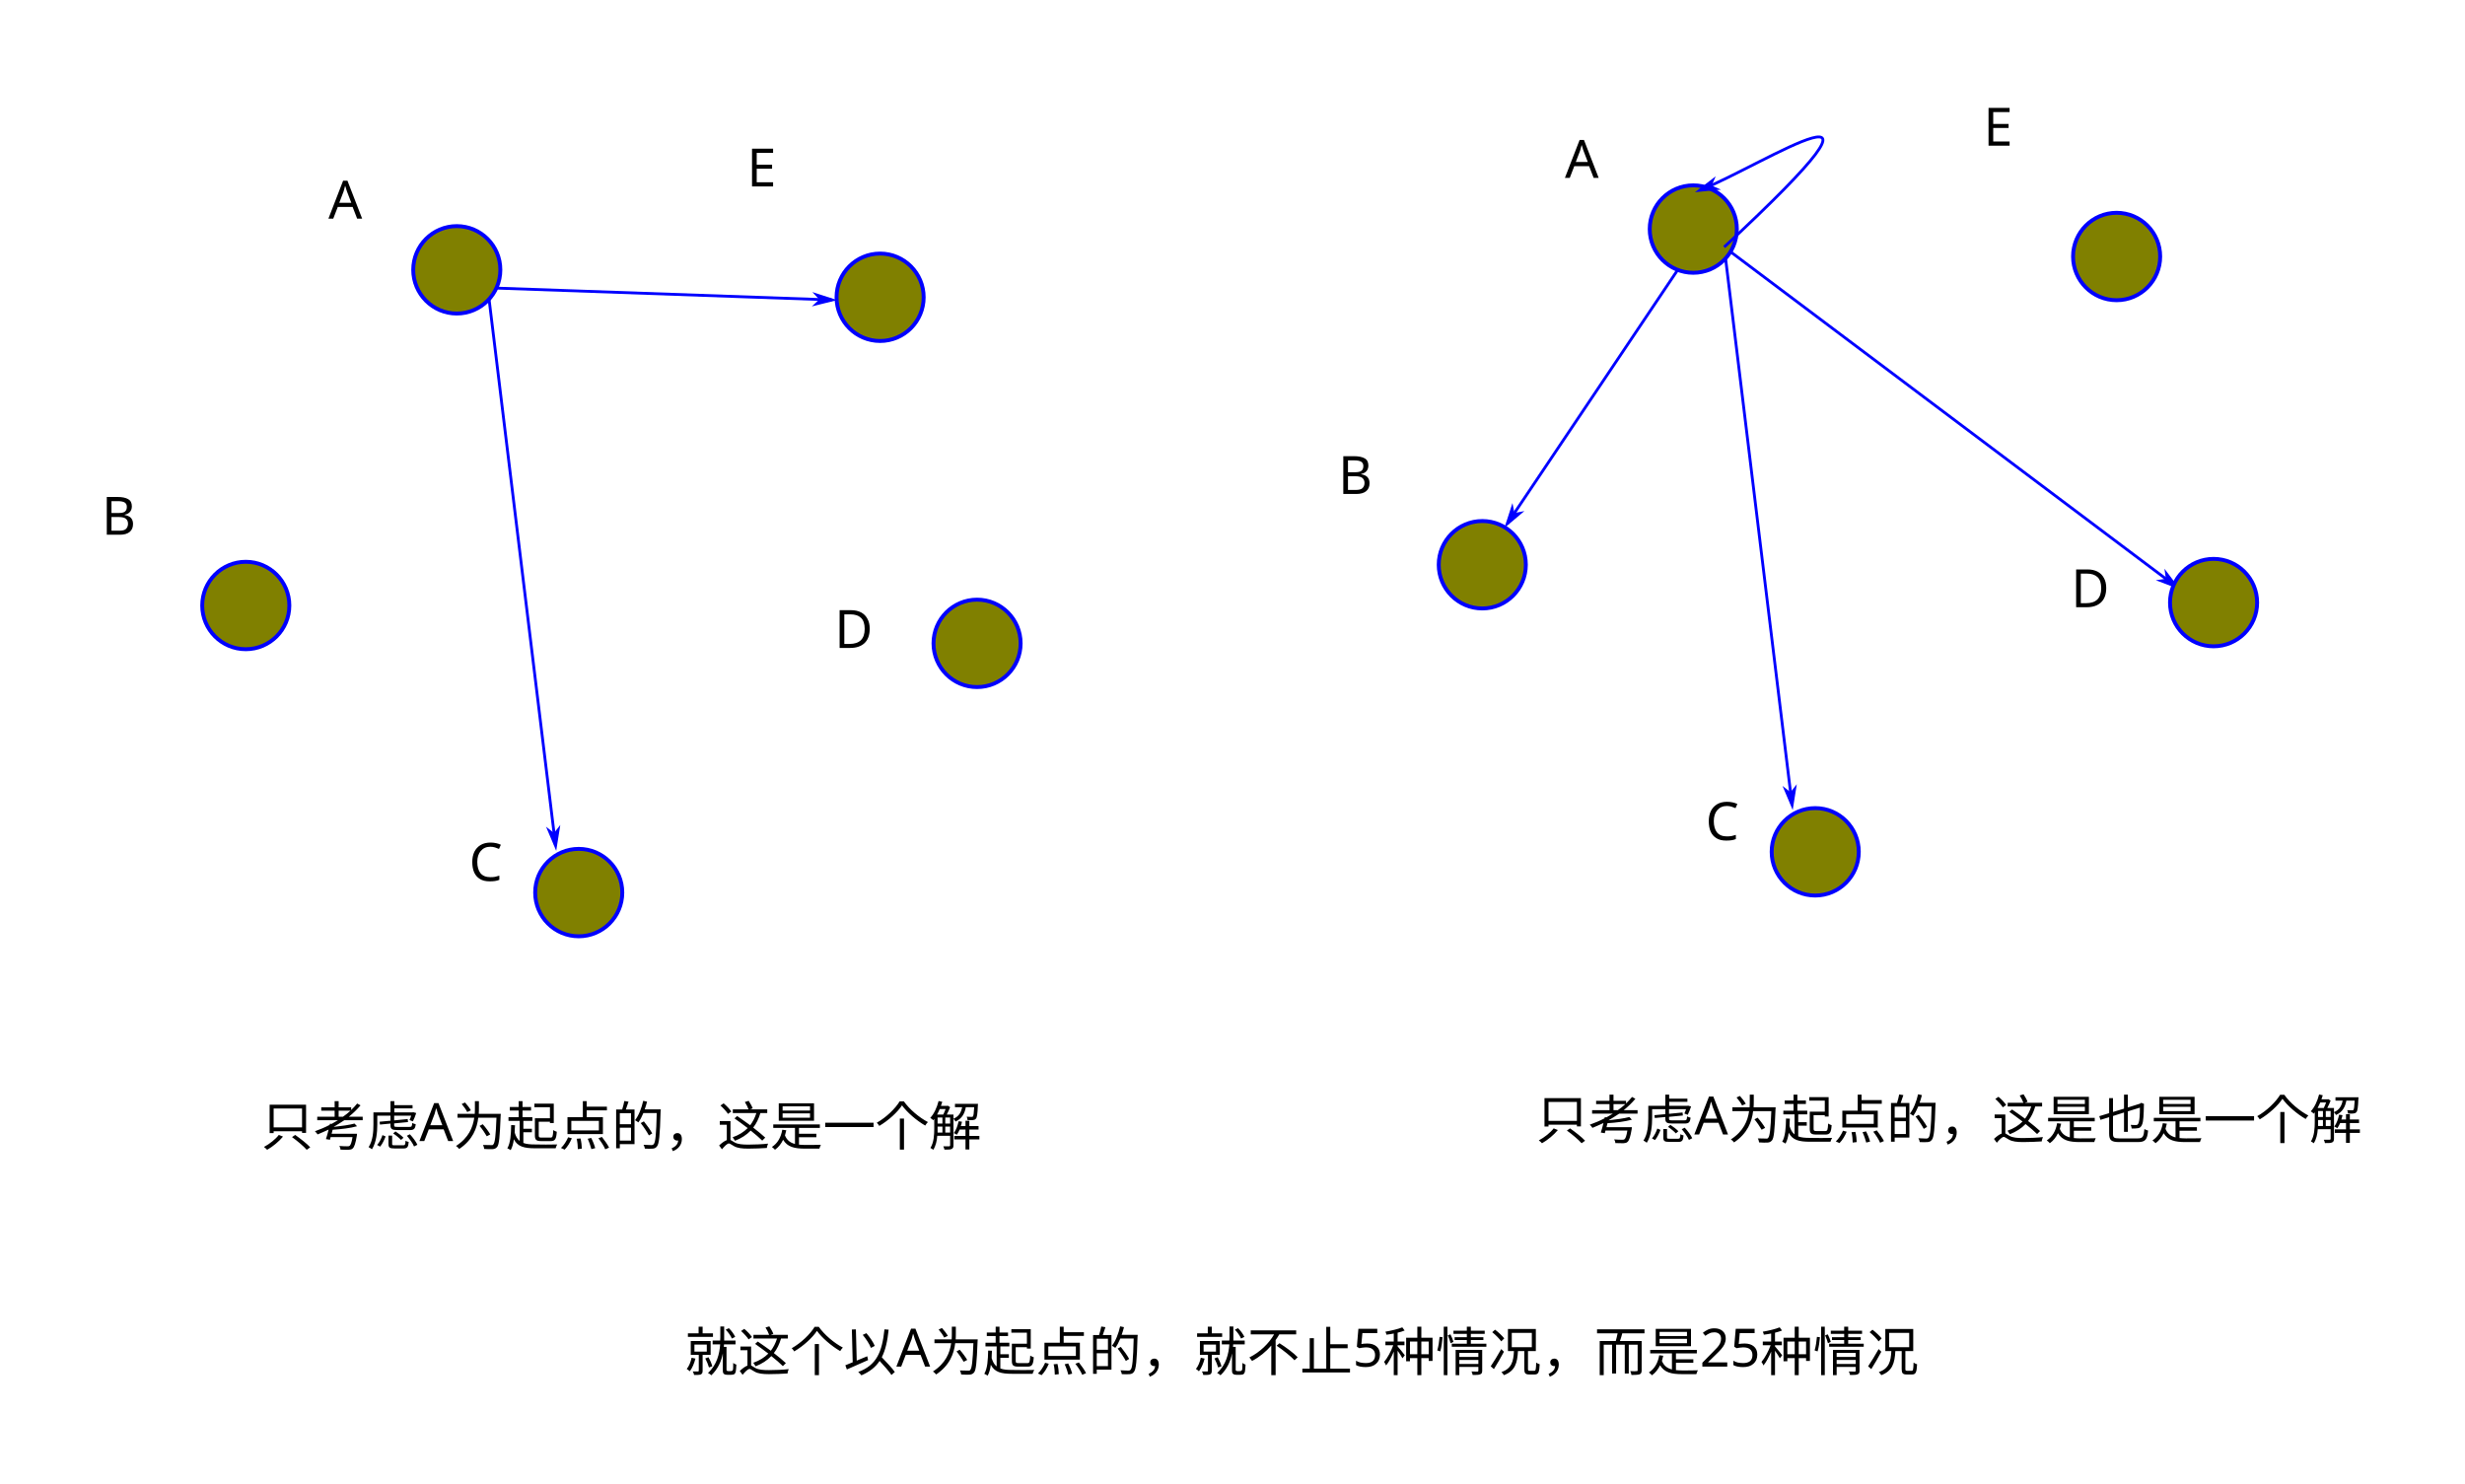
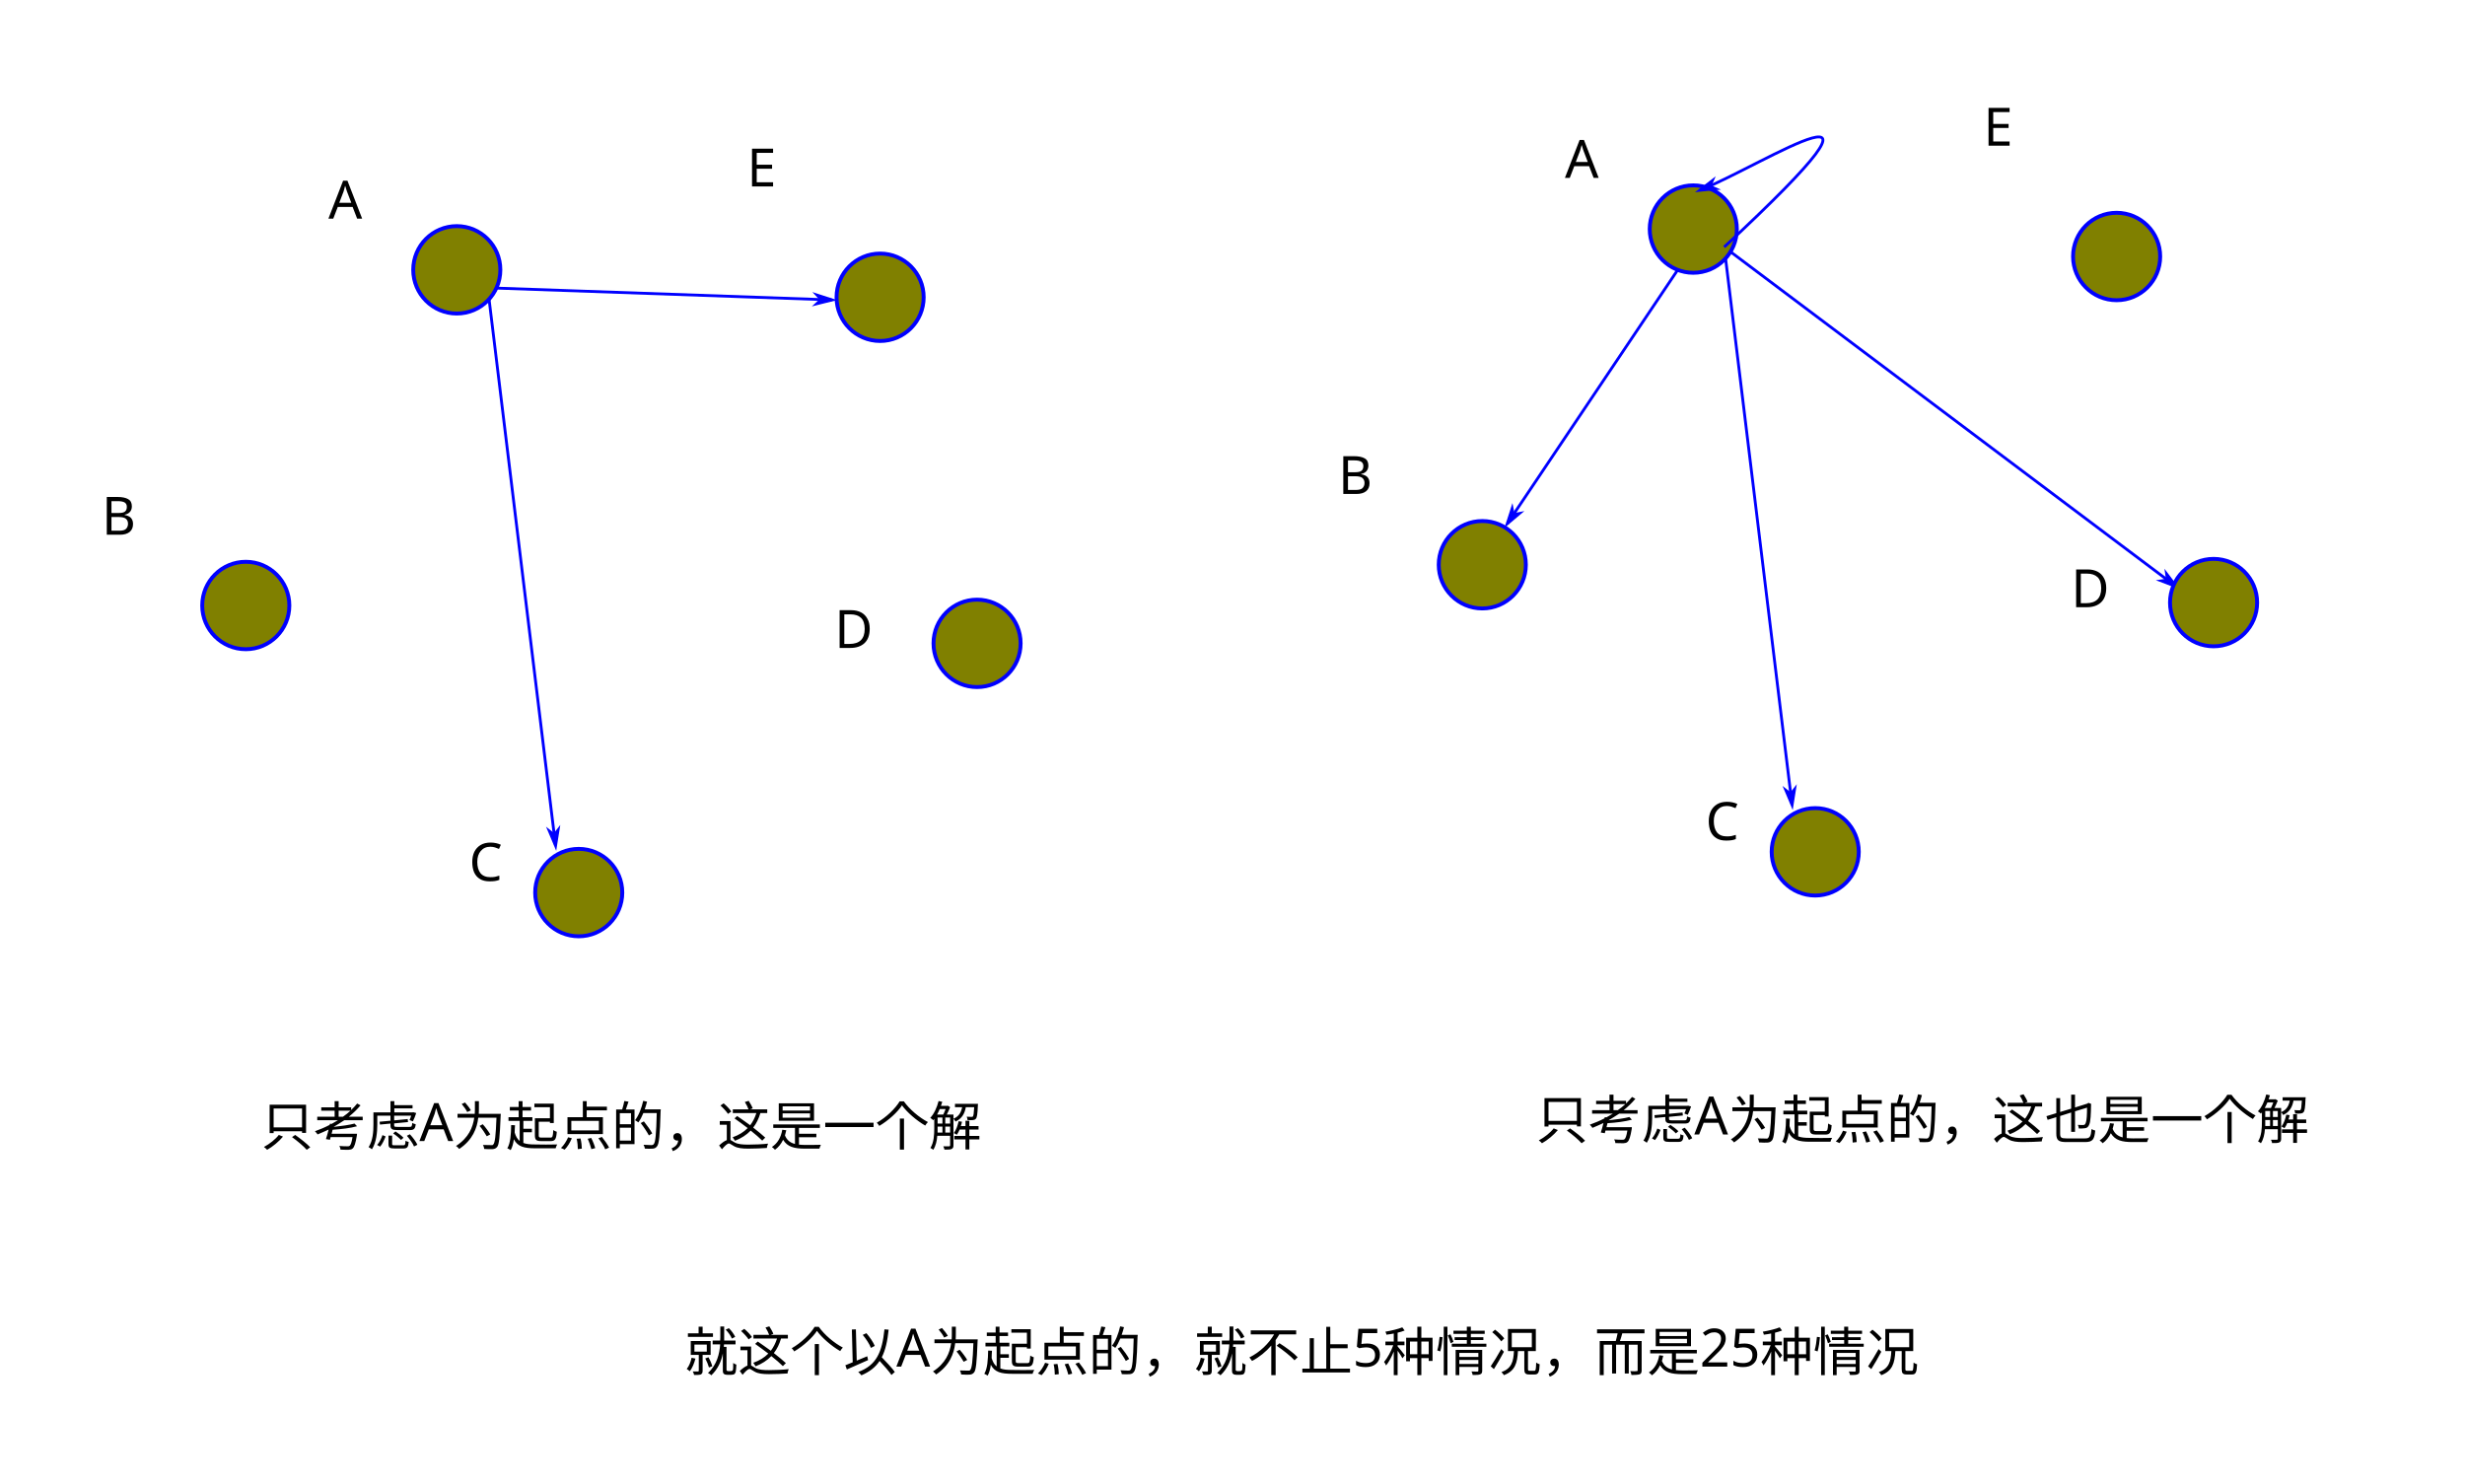
<svg xmlns="http://www.w3.org/2000/svg" width="230.5mm" height="138.719mm" viewBox="0 0 230.5 138.719" version="1.1" id="svg8">
  <defs id="defs2">
    <marker style="overflow:visible" id="Arrow1Mend" refX="0" refY="0" orient="auto">
      <path transform="matrix(-0.4,0,0,-0.4,-4,0)" style="fill:#0000ff;fill-opacity:1;fill-rule:evenodd;stroke:#0000ff;stroke-width:1pt;stroke-opacity:1" d="M 0,0 5,-5 -12.5,0 5,5 Z" id="path1259" />
    </marker>
    <marker style="overflow:visible" id="Arrow1Mend-3" refX="0" refY="0" orient="auto">
      <path transform="matrix(-0.4,0,0,-0.4,-4,0)" style="fill:#0000ff;fill-opacity:1;fill-rule:evenodd;stroke:#0000ff;stroke-width:1pt;stroke-opacity:1" d="M 0,0 5,-5 -12.5,0 5,5 Z" id="path1259-5" />
    </marker>
    <marker style="overflow:visible" id="Arrow1Mend-36" refX="0" refY="0" orient="auto">
      <path transform="matrix(-0.4,0,0,-0.4,-4,0)" style="fill:#0000ff;fill-opacity:1;fill-rule:evenodd;stroke:#0000ff;stroke-width:1pt;stroke-opacity:1" d="M 0,0 5,-5 -12.5,0 5,5 Z" id="path1259-0" />
    </marker>
    <marker style="overflow:visible" id="Arrow1Mend-3-6" refX="0" refY="0" orient="auto">
      <path transform="matrix(-0.4,0,0,-0.4,-4,0)" style="fill:#0000ff;fill-opacity:1;fill-rule:evenodd;stroke:#0000ff;stroke-width:1pt;stroke-opacity:1" d="M 0,0 5,-5 -12.5,0 5,5 Z" id="path1259-5-2" />
    </marker>
    <marker style="overflow:visible" id="Arrow1Mend-3-6-9" refX="0" refY="0" orient="auto">
      <path transform="matrix(-0.4,0,0,-0.4,-4,0)" style="fill:#0000ff;fill-opacity:1;fill-rule:evenodd;stroke:#0000ff;stroke-width:1pt;stroke-opacity:1" d="M 0,0 5,-5 -12.5,0 5,5 Z" id="path1259-5-2-2" />
    </marker>
    <marker style="overflow:visible" id="Arrow1Mend-3-6-9-8" refX="0" refY="0" orient="auto">
      <path transform="matrix(-0.4,0,0,-0.4,-4,0)" style="fill:#0000ff;fill-opacity:1;fill-rule:evenodd;stroke:#0000ff;stroke-width:1pt;stroke-opacity:1" d="M 0,0 5,-5 -12.5,0 5,5 Z" id="path1259-5-2-2-9" />
    </marker>
    <marker style="overflow:visible" id="Arrow1Mend-3-6-9-4" refX="0" refY="0" orient="auto">
      <path transform="matrix(-0.4,0,0,-0.4,-4,0)" style="fill:#0000ff;fill-opacity:1;fill-rule:evenodd;stroke:#0000ff;stroke-width:1pt;stroke-opacity:1" d="M 0,0 5,-5 -12.5,0 5,5 Z" id="path1259-5-2-2-7" />
    </marker>
    <marker style="overflow:visible" id="Arrow1Mend-3-6-7" refX="0" refY="0" orient="auto">
      <path transform="matrix(-0.4,0,0,-0.4,-4,0)" style="fill:#0000ff;fill-opacity:1;fill-rule:evenodd;stroke:#0000ff;stroke-width:1pt;stroke-opacity:1" d="M 0,0 5,-5 -12.5,0 5,5 Z" id="path1259-5-2-5" />
    </marker>
    <marker style="overflow:visible" id="Arrow1Mend-3-6-7-5" refX="0" refY="0" orient="auto">
      <path transform="matrix(-0.4,0,0,-0.4,-4,0)" style="fill:#0000ff;fill-opacity:1;fill-rule:evenodd;stroke:#0000ff;stroke-width:1pt;stroke-opacity:1" d="M 0,0 5,-5 -12.5,0 5,5 Z" id="path1259-5-2-5-6" />
    </marker>
    <marker style="overflow:visible" id="Arrow1Mend-3-6-8" refX="0" refY="0" orient="auto">
      <path transform="matrix(-0.4,0,0,-0.4,-4,0)" style="fill:#0000ff;fill-opacity:1;fill-rule:evenodd;stroke:#0000ff;stroke-width:1pt;stroke-opacity:1" d="M 0,0 5,-5 -12.5,0 5,5 Z" id="path1259-5-2-7" />
    </marker>
    <marker style="overflow:visible" id="Arrow1Mend-3-6-8-2" refX="0" refY="0" orient="auto">
      <path transform="matrix(-0.4,0,0,-0.4,-4,0)" style="fill:#0000ff;fill-opacity:1;fill-rule:evenodd;stroke:#0000ff;stroke-width:1pt;stroke-opacity:1" d="M 0,0 5,-5 -12.5,0 5,5 Z" id="path1259-5-2-7-0" />
    </marker>
    <marker style="overflow:visible" id="Arrow1Mend-3-6-9-4-6" refX="0" refY="0" orient="auto">
      <path transform="matrix(-0.4,0,0,-0.4,-4,0)" style="fill:#0000ff;fill-opacity:1;fill-rule:evenodd;stroke:#0000ff;stroke-width:1pt;stroke-opacity:1" d="M 0,0 5,-5 -12.5,0 5,5 Z" id="path1259-5-2-2-7-2" />
    </marker>
    <marker style="overflow:visible" id="Arrow1Mend-3-6-9-4-1" refX="0" refY="0" orient="auto">
      <path transform="matrix(-0.4,0,0,-0.4,-4,0)" style="fill:#0000ff;fill-opacity:1;fill-rule:evenodd;stroke:#0000ff;stroke-width:1pt;stroke-opacity:1" d="M 0,0 5,-5 -12.5,0 5,5 Z" id="path1259-5-2-2-7-8" />
    </marker>
    <marker style="overflow:visible" id="Arrow1Mend-3-6-9-4-6-7" refX="0" refY="0" orient="auto">
      <path transform="matrix(-0.4,0,0,-0.4,-4,0)" style="fill:#0000ff;fill-opacity:1;fill-rule:evenodd;stroke:#0000ff;stroke-width:1pt;stroke-opacity:1" d="M 0,0 5,-5 -12.5,0 5,5 Z" id="path1259-5-2-2-7-2-9" />
    </marker>
    <marker style="overflow:visible" id="Arrow1Mend-3-6-9-4-1-1" refX="0" refY="0" orient="auto">
      <path transform="matrix(-0.4,0,0,-0.4,-4,0)" style="fill:#0000ff;fill-opacity:1;fill-rule:evenodd;stroke:#0000ff;stroke-width:1pt;stroke-opacity:1" d="M 0,0 5,-5 -12.5,0 5,5 Z" id="path1259-5-2-2-7-8-9" />
    </marker>
    <marker style="overflow:visible" id="Arrow1Mend-3-6-9-4-1-1-6" refX="0" refY="0" orient="auto">
      <path transform="matrix(-0.4,0,0,-0.4,-4,0)" style="fill:#0000ff;fill-opacity:1;fill-rule:evenodd;stroke:#0000ff;stroke-width:1pt;stroke-opacity:1" d="M 0,0 5,-5 -12.5,0 5,5 Z" id="path1259-5-2-2-7-8-9-1" />
    </marker>
  </defs>
  <g id="layer1" transform="translate(21.47054,-280.8556)">
    <path style="fill:none;stroke:#0000ff;stroke-width:0.265;stroke-linecap:butt;stroke-linejoin:miter;stroke-miterlimit:4;stroke-dasharray:none;stroke-opacity:1;marker-end:url(#Arrow1Mend-3-6-9-4)" d="m 24.132,307.766 32.166,1.134" id="path5950-2-8" />
    <path style="fill:none;stroke:#0000ff;stroke-width:0.265;stroke-linecap:butt;stroke-linejoin:miter;stroke-miterlimit:4;stroke-dasharray:none;stroke-opacity:1;marker-end:url(#Arrow1Mend-3-6-9-4-6)" d="m 24.132,307.766 6.344,52.127" id="path5950-2-8-6" />
    <text xml:space="preserve" style="font-style:normal;font-weight:normal;font-size:8.467px;line-height:1;font-family:sans-serif;letter-spacing:0px;word-spacing:0px;fill:#000000;fill-opacity:1;stroke:none;stroke-width:0.265" x="9.239" y="301.3" id="text1226-6-4-5">
      <tspan id="tspan1224-1-5-4" x="9.239" y="301.3" style="font-size:4.939px;stroke-width:0.265">A</tspan>
    </text>
    <text xml:space="preserve" style="font-style:normal;font-weight:normal;font-size:8.467px;line-height:1;font-family:sans-serif;letter-spacing:0px;word-spacing:0px;fill:#000000;fill-opacity:1;stroke:none;stroke-width:0.265" x="-11.969" y="330.853" id="text1226-6-4-5-35">
      <tspan id="tspan1224-1-5-4-62" x="-11.969" y="330.853" style="font-size:4.939px;stroke-width:0.265">B</tspan>
    </text>
    <text xml:space="preserve" style="font-style:normal;font-weight:normal;font-size:8.467px;line-height:1;font-family:sans-serif;letter-spacing:0px;word-spacing:0px;fill:#000000;fill-opacity:1;stroke:none;stroke-width:0.265" x="22.394" y="363.219" id="text1226-6-4-5-91">
      <tspan id="tspan1224-1-5-4-2" x="22.394" y="363.219" style="font-size:4.939px;stroke-width:0.265">C</tspan>
    </text>
    <text xml:space="preserve" style="font-style:normal;font-weight:normal;font-size:8.467px;line-height:1;font-family:sans-serif;letter-spacing:0px;word-spacing:0px;fill:#000000;fill-opacity:1;stroke:none;stroke-width:0.265" x="2.93" y="387.96" id="text1226-6-4-5-91-7">
      <tspan id="tspan1224-1-5-4-2-8" x="2.93" y="387.96" style="font-size:4.939px;stroke-width:0.265">只考虑A为起点的，这是一个解</tspan>
    </text>
    <text xml:space="preserve" style="font-style:normal;font-weight:normal;font-size:8.467px;line-height:1;font-family:sans-serif;letter-spacing:0px;word-spacing:0px;fill:#000000;fill-opacity:1;stroke:none;stroke-width:0.265" x="122.141" y="387.345" id="text1226-6-4-5-91-7-4">
-       <tspan id="tspan1224-1-5-4-2-8-5" x="122.141" y="387.345" style="font-size:4.939px;stroke-width:0.265">只考虑A为起点的，这是也是一个解</tspan>
+       <tspan id="tspan1224-1-5-4-2-8-5" x="122.141" y="387.345" style="font-size:4.939px;stroke-width:0.265">只考虑A为起点的，这也是一个解</tspan>
    </text>
    <text xml:space="preserve" style="font-style:normal;font-weight:normal;font-size:8.467px;line-height:1;font-family:sans-serif;letter-spacing:0px;word-spacing:0px;fill:#000000;fill-opacity:1;stroke:none;stroke-width:0.265" x="42.591" y="409.047" id="text1226-6-4-5-91-7-4-0">
      <tspan id="tspan1224-1-5-4-2-8-5-3" x="42.591" y="409.047" style="font-size:4.939px;stroke-width:0.265" dy="0 0 0 0 0 0 0 0 0 0 0 0 0 0 0 0 0 0 0 0 0 -2.04 2.04">就这个以A为起点的，就不止5种情况，而是25种情况</tspan>
    </text>
    <text xml:space="preserve" style="font-style:normal;font-weight:normal;font-size:8.467px;line-height:1;font-family:sans-serif;letter-spacing:0px;word-spacing:0px;fill:#000000;fill-opacity:1;stroke:none;stroke-width:0.265" x="56.558" y="341.442" id="text1226-6-4-5-7">
      <tspan id="tspan1224-1-5-4-0" x="56.558" y="341.442" style="font-size:4.939px;stroke-width:0.265">D</tspan>
    </text>
    <text xml:space="preserve" style="font-style:normal;font-weight:normal;font-size:8.467px;line-height:1;font-family:sans-serif;letter-spacing:0px;word-spacing:0px;fill:#000000;fill-opacity:1;stroke:none;stroke-width:0.265" x="48.367" y="298.288" id="text1226-6-4-5-93">
      <tspan id="tspan1224-1-5-4-60" x="48.367" y="298.288" style="font-size:4.939px;stroke-width:0.265">E</tspan>
    </text>
    <ellipse style="fill:#808000;stroke:#0000ff;stroke-width:0.365;stroke-miterlimit:4;stroke-dasharray:none" id="path1081" cx="21.243" cy="306.086" rx="4.073" ry="4.087" />
    <ellipse style="fill:#808000;stroke:#0000ff;stroke-width:0.365;stroke-miterlimit:4;stroke-dasharray:none" id="path1081-3" cx="1.512" cy="337.473" rx="4.073" ry="4.087" />
    <ellipse style="fill:#808000;stroke:#0000ff;stroke-width:0.365;stroke-miterlimit:4;stroke-dasharray:none" id="path1081-6" cx="32.646" cy="364.317" rx="4.073" ry="4.087" />
    <ellipse style="fill:#808000;stroke:#0000ff;stroke-width:0.365;stroke-miterlimit:4;stroke-dasharray:none" id="path1081-7" cx="69.894" cy="341.013" rx="4.073" ry="4.087" />
    <ellipse style="fill:#808000;stroke:#0000ff;stroke-width:0.365;stroke-miterlimit:4;stroke-dasharray:none" id="path1081-5" cx="60.828" cy="308.652" rx="4.073" ry="4.087" />
    <path style="fill:none;stroke:#0000ff;stroke-width:0.265;stroke-linecap:butt;stroke-linejoin:miter;stroke-miterlimit:4;stroke-dasharray:none;stroke-opacity:1;marker-end:url(#Arrow1Mend-3-6-9-4-1)" d="m 139.757,303.954 42.23,31.719" id="path5950-2-8-2" />
    <path style="fill:none;stroke:#0000ff;stroke-width:0.265;stroke-linecap:butt;stroke-linejoin:miter;stroke-miterlimit:4;stroke-dasharray:none;stroke-opacity:1;marker-end:url(#Arrow1Mend-3-6-9-4-1-1)" d="m 135.584,305.835 -16.089,23.954" id="path5950-2-8-2-4" />
    <path style="fill:none;stroke:#0000ff;stroke-width:0.265;stroke-linecap:butt;stroke-linejoin:miter;stroke-miterlimit:4;stroke-dasharray:none;stroke-opacity:1;marker-end:url(#Arrow1Mend-3-6-9-4-6-7)" d="m 139.757,303.954 6.344,52.127" id="path5950-2-8-6-0" />
    <text xml:space="preserve" style="font-style:normal;font-weight:normal;font-size:8.467px;line-height:1;font-family:sans-serif;letter-spacing:0px;word-spacing:0px;fill:#000000;fill-opacity:1;stroke:none;stroke-width:0.265" x="124.864" y="297.489" id="text1226-6-4-5-2">
      <tspan id="tspan1224-1-5-4-3" x="124.864" y="297.489" style="font-size:4.939px;stroke-width:0.265">A</tspan>
    </text>
    <text xml:space="preserve" style="font-style:normal;font-weight:normal;font-size:8.467px;line-height:1;font-family:sans-serif;letter-spacing:0px;word-spacing:0px;fill:#000000;fill-opacity:1;stroke:none;stroke-width:0.265" x="103.655" y="327.041" id="text1226-6-4-5-35-7">
      <tspan id="tspan1224-1-5-4-62-5" x="103.655" y="327.041" style="font-size:4.939px;stroke-width:0.265">B</tspan>
    </text>
    <text xml:space="preserve" style="font-style:normal;font-weight:normal;font-size:8.467px;line-height:1;font-family:sans-serif;letter-spacing:0px;word-spacing:0px;fill:#000000;fill-opacity:1;stroke:none;stroke-width:0.265" x="138.019" y="359.407" id="text1226-6-4-5-91-9">
      <tspan id="tspan1224-1-5-4-2-2" x="138.019" y="359.407" style="font-size:4.939px;stroke-width:0.265">C</tspan>
    </text>
    <text xml:space="preserve" style="font-style:normal;font-weight:normal;font-size:8.467px;line-height:1;font-family:sans-serif;letter-spacing:0px;word-spacing:0px;fill:#000000;fill-opacity:1;stroke:none;stroke-width:0.265" x="172.182" y="337.63" id="text1226-6-4-5-7-2">
      <tspan id="tspan1224-1-5-4-0-8" x="172.182" y="337.63" style="font-size:4.939px;stroke-width:0.265">D</tspan>
    </text>
    <text xml:space="preserve" style="font-style:normal;font-weight:normal;font-size:8.467px;line-height:1;font-family:sans-serif;letter-spacing:0px;word-spacing:0px;fill:#000000;fill-opacity:1;stroke:none;stroke-width:0.265" x="163.991" y="294.476" id="text1226-6-4-5-93-9">
      <tspan id="tspan1224-1-5-4-60-7" x="163.991" y="294.476" style="font-size:4.939px;stroke-width:0.265">E</tspan>
    </text>
    <ellipse style="fill:#808000;stroke:#0000ff;stroke-width:0.365;stroke-miterlimit:4;stroke-dasharray:none" id="path1081-36" cx="136.867" cy="302.274" rx="4.073" ry="4.087" />
    <ellipse style="fill:#808000;stroke:#0000ff;stroke-width:0.365;stroke-miterlimit:4;stroke-dasharray:none" id="path1081-3-1" cx="117.137" cy="333.661" rx="4.073" ry="4.087" />
    <ellipse style="fill:#808000;stroke:#0000ff;stroke-width:0.365;stroke-miterlimit:4;stroke-dasharray:none" id="path1081-6-2" cx="148.27" cy="360.505" rx="4.073" ry="4.087" />
    <ellipse style="fill:#808000;stroke:#0000ff;stroke-width:0.365;stroke-miterlimit:4;stroke-dasharray:none" id="path1081-7-9" cx="185.519" cy="337.201" rx="4.073" ry="4.087" />
    <ellipse style="fill:#808000;stroke:#0000ff;stroke-width:0.365;stroke-miterlimit:4;stroke-dasharray:none" id="path1081-5-3" cx="176.453" cy="304.84" rx="4.073" ry="4.087" />
    <path style="fill:none;stroke:#0000ff;stroke-width:0.265;stroke-linecap:butt;stroke-linejoin:miter;stroke-miterlimit:4;stroke-dasharray:none;stroke-opacity:1;marker-end:url(#Arrow1Mend-3-6-9-4-1-1-6)" d="m 139.757,303.954 c 19.129,-17.805 3.523,-7.596 -2.248,-5.319" id="path5950-2-8-2-4-0" />
  </g>
</svg>
